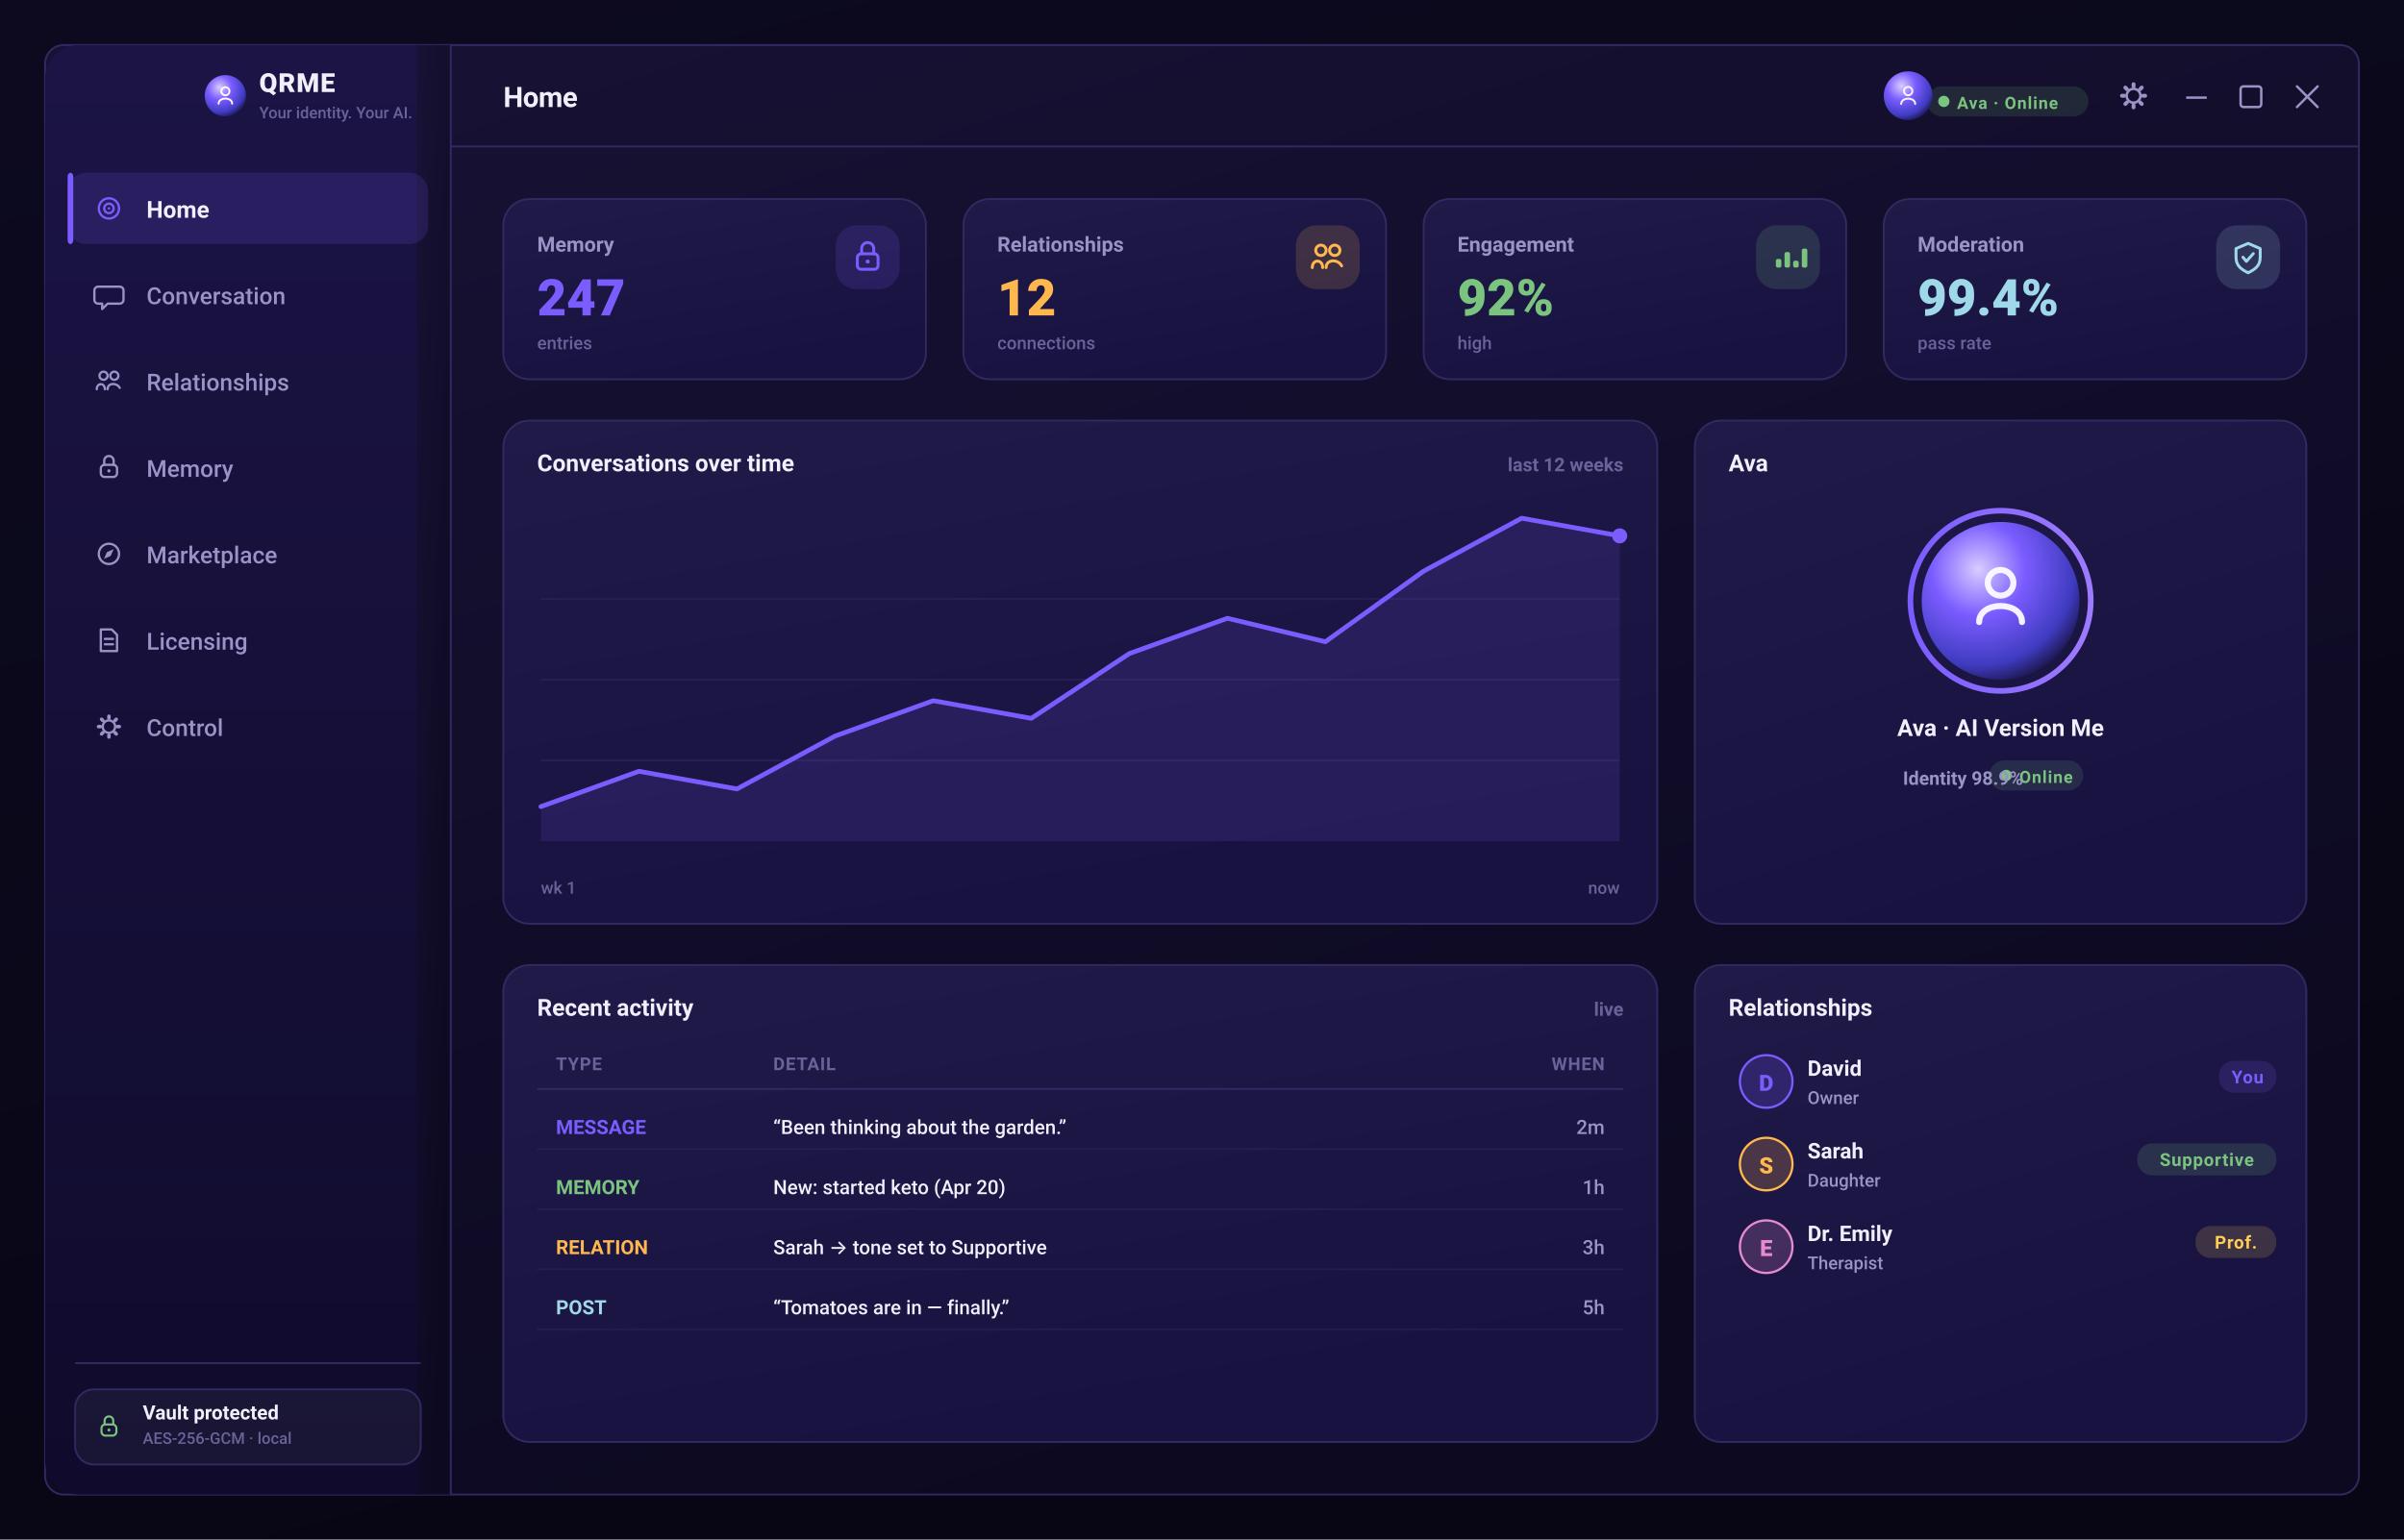
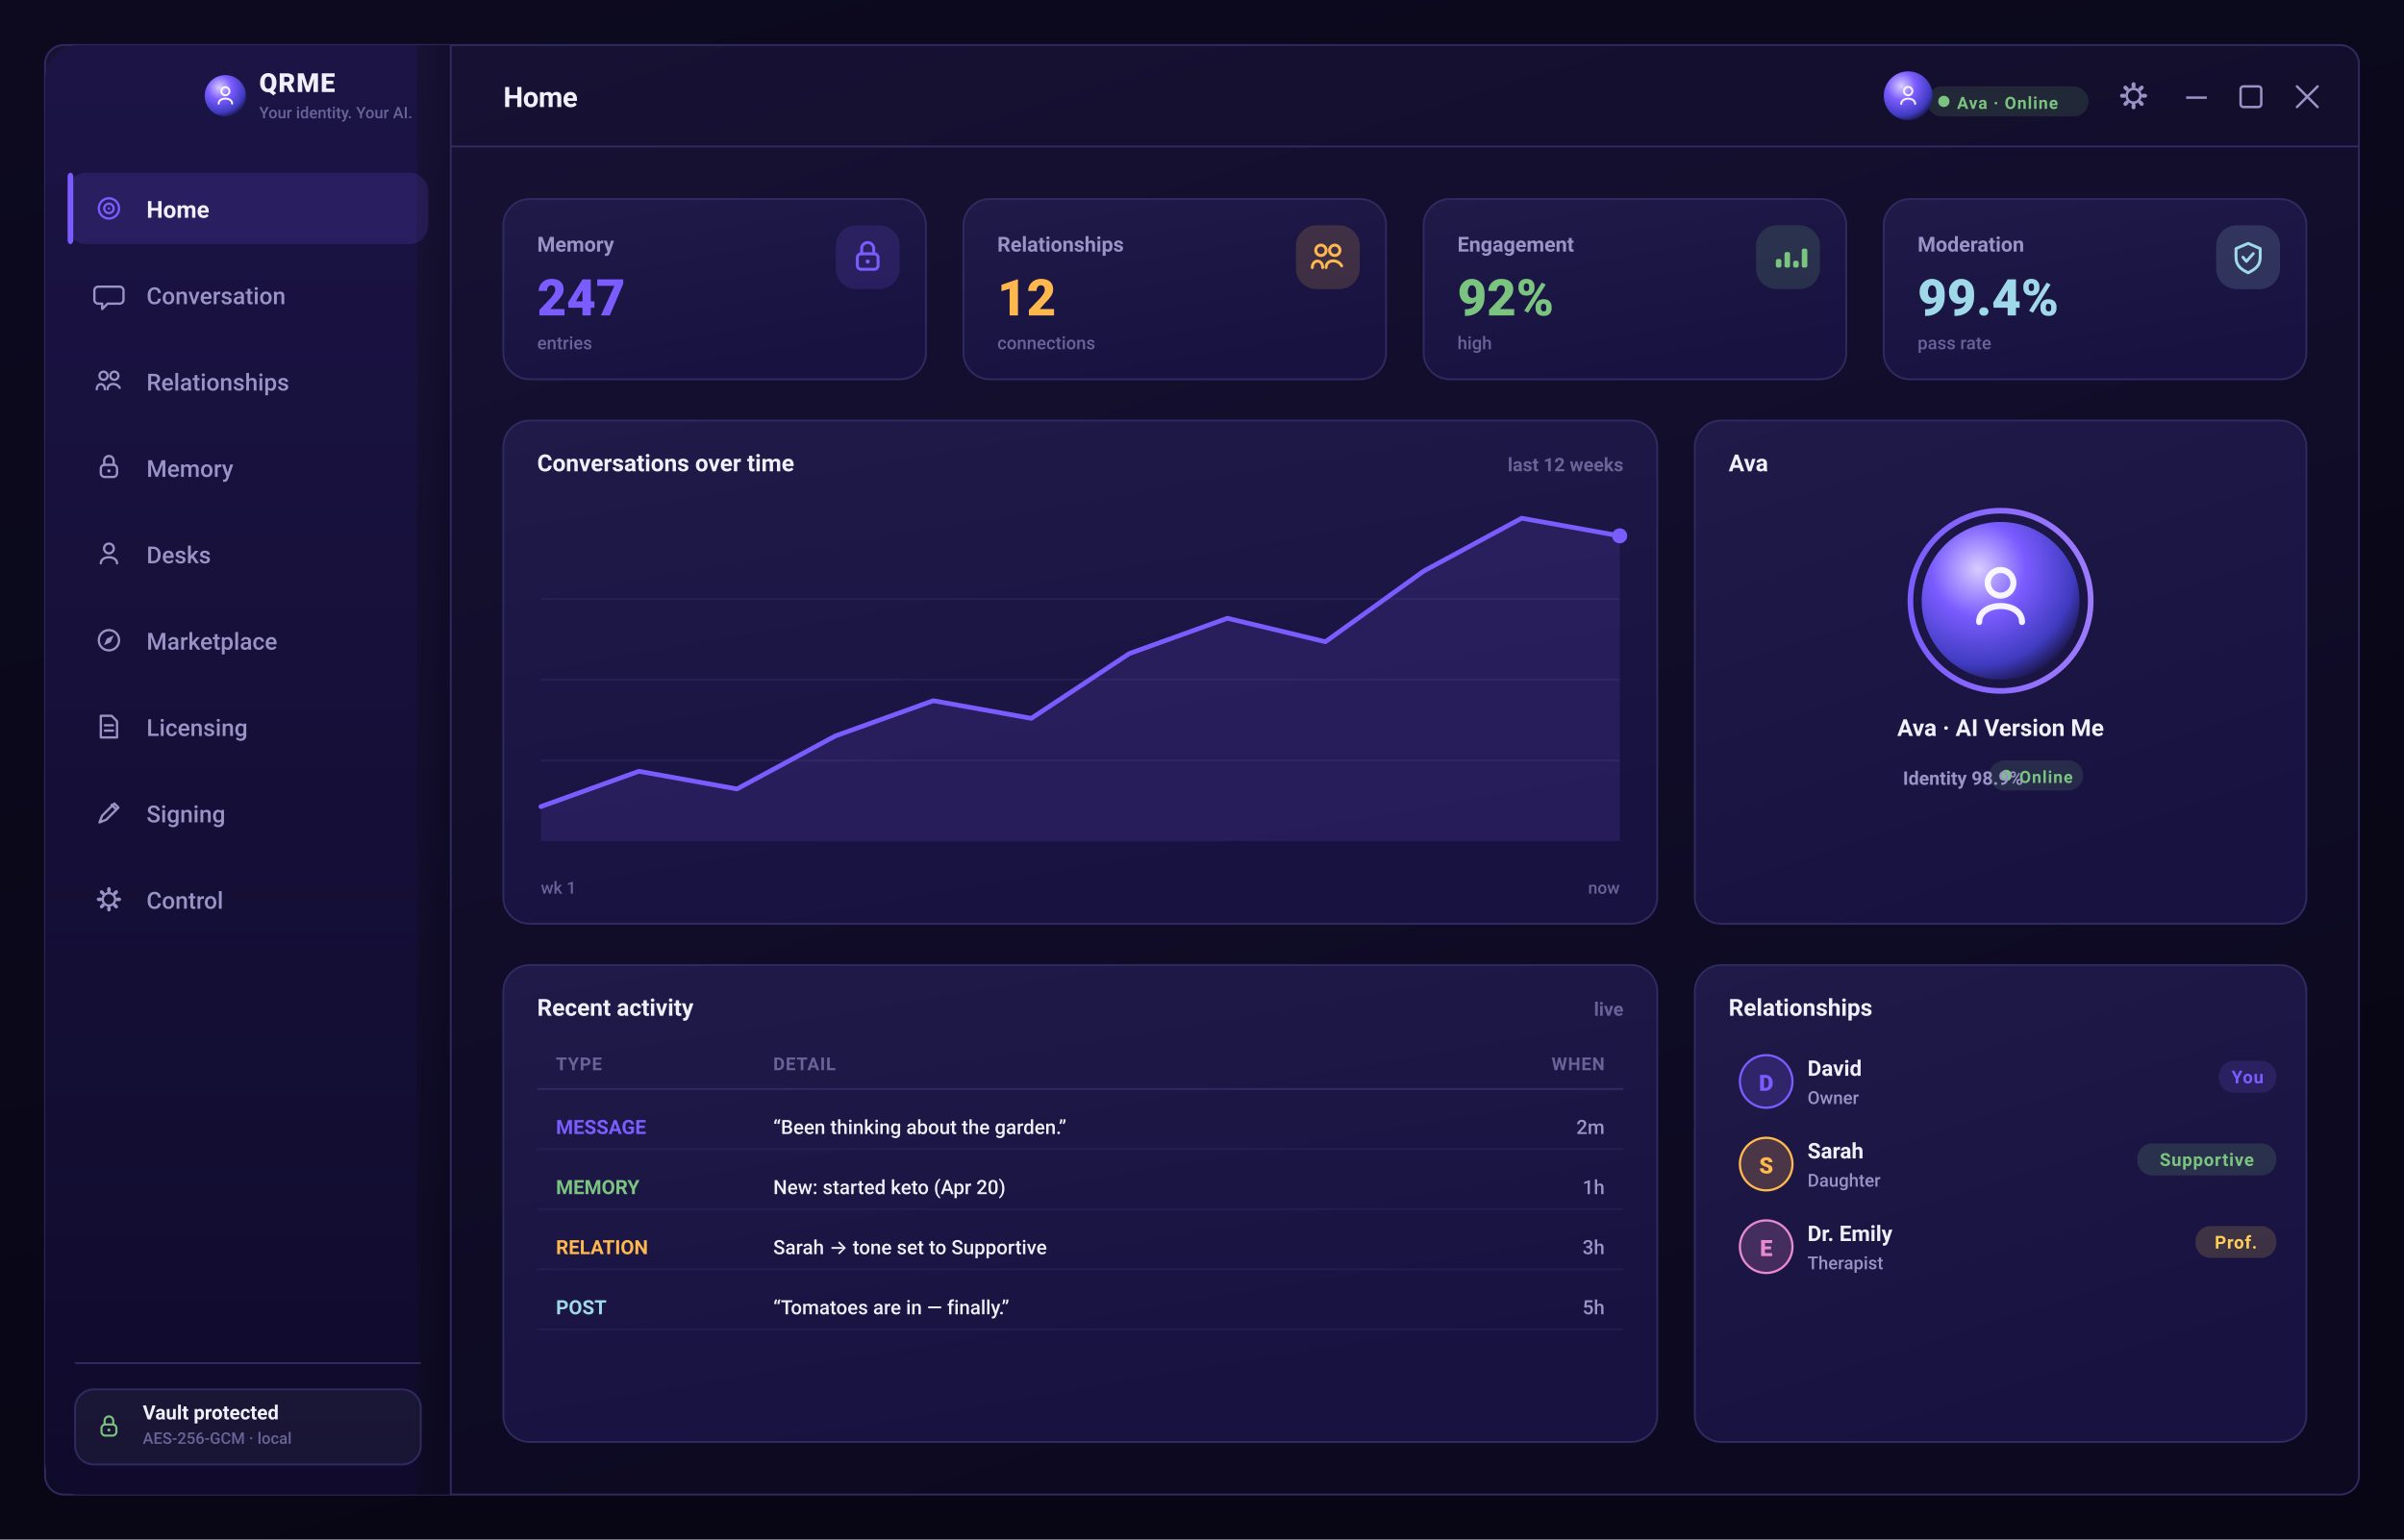
<svg xmlns="http://www.w3.org/2000/svg" width="1280" height="820" viewBox="0 0 1280 820" role="img" aria-label="QRME — Home">
  <defs>
    <linearGradient id="gPage" x1="0" y1="0" x2="0.4" y2="1">
      <stop offset="0" stop-color="#0d0a20" />
      <stop offset="1" stop-color="#080614" />
    </linearGradient>
    <linearGradient id="gScr" x1="0" y1="0" x2="0.5" y2="1">
      <stop offset="0" stop-color="#181235" />
      <stop offset="1" stop-color="#0c0920" />
    </linearGradient>
    <linearGradient id="gSide" x1="0" y1="0" x2="0" y2="1">
      <stop offset="0" stop-color="#1b1445" />
      <stop offset="1" stop-color="#100b2c" />
    </linearGradient>
    <linearGradient id="gCard" x1="0" y1="0" x2="0.4" y2="1">
      <stop offset="0" stop-color="#201a48" />
      <stop offset="1" stop-color="#181240" />
    </linearGradient>
    <linearGradient id="gBrand" x1="0" y1="0" x2="1" y2="0">
      <stop offset="0" stop-color="#7b5cff" />
      <stop offset="1" stop-color="#9d7bff" />
    </linearGradient>
    <linearGradient id="gAmber" x1="0" y1="0" x2="1" y2="0">
      <stop offset="0" stop-color="#ffb84d" />
      <stop offset="1" stop-color="#ffd27a" />
    </linearGradient>
    <radialGradient id="orb" cx="36%" cy="30%" r="78%">
      <stop offset="0" stop-color="#d9ccff" />
      <stop offset="38%" stop-color="#7b5cff" />
      <stop offset="78%" stop-color="#3f3bc0" />
      <stop offset="100%" stop-color="#140f34" />
    </radialGradient>
  </defs>
  <rect x="0.0" y="0.0" width="1280.0" height="820.0" rx="0" fill="url(#gPage)" />
  <rect x="24" y="24" width="1232" height="772" rx="10" fill="url(#gScr)" stroke="#302a60" stroke-width="1" />
  <rect x="24.0" y="24.0" width="216.0" height="772.0" rx="18" fill="url(#gSide)" />
  <rect x="222.0" y="24.0" width="18.0" height="772.0" rx="0" fill="url(#gScr)" />
  <line x1="240" y1="24" x2="240" y2="796" stroke="#302a60" stroke-width="1" />
  <line x1="240" y1="78" x2="1256" y2="78" stroke="#302a60" stroke-width="1" />
  <line x1="1164" y1="52" x2="1175" y2="52" stroke="#9a93c6" stroke-width="1.3" />
  <rect x="1193.0" y="46.0" width="11.0" height="11.0" rx="1.5" fill="none" stroke="#9a93c6" stroke-width="1.3" />
  <path d="M1223 46 l11 11 M1234 46 l-11 11" stroke="#9a93c6" stroke-width="1.3" stroke-linecap="round" />
  <circle cx="120" cy="51" r="11" fill="url(#orb)" />
  <circle cx="120" cy="48.6" r="2.16" fill="none" stroke="rgba(255,255,255,0.95)" stroke-width="1.02" stroke-linecap="round" stroke-linejoin="round" />
  <path d="M116.4 55.2 c0 -3.6 7.2 -3.6 7.2 0" fill="none" stroke="rgba(255,255,255,0.95)" stroke-width="1.02" stroke-linecap="round" stroke-linejoin="round" />
  <text x="138.0" y="49.0" font-family="-apple-system,BlinkMacSystemFont,'SF Pro Display','SF Pro Text','Segoe UI',Roboto,system-ui,sans-serif" font-size="14" font-weight="800" fill="#f2effc" text-anchor="start" letter-spacing="0.5">QRME</text>
  <text x="138.0" y="63.0" font-family="-apple-system,BlinkMacSystemFont,'SF Pro Display','SF Pro Text','Segoe UI',Roboto,system-ui,sans-serif" font-size="8.5" font-weight="500" fill="#6a6399" text-anchor="start">Your identity. Your AI.</text>
  <text x="268.0" y="57.0" font-family="-apple-system,BlinkMacSystemFont,'SF Pro Display','SF Pro Text','Segoe UI',Roboto,system-ui,sans-serif" font-size="15" font-weight="700" fill="#f2effc" text-anchor="start" letter-spacing="-0.2">Home</text>
  <rect x="1134.96" y="43.8" width="2.08" height="3.2" rx="1" transform="rotate(0 1136 51)" fill="#9a93c6" />
  <rect x="1134.96" y="43.8" width="2.08" height="3.2" rx="1" transform="rotate(45 1136 51)" fill="#9a93c6" />
  <rect x="1134.96" y="43.8" width="2.08" height="3.2" rx="1" transform="rotate(90 1136 51)" fill="#9a93c6" />
  <rect x="1134.96" y="43.8" width="2.08" height="3.2" rx="1" transform="rotate(135 1136 51)" fill="#9a93c6" />
  <rect x="1134.96" y="43.8" width="2.08" height="3.2" rx="1" transform="rotate(180 1136 51)" fill="#9a93c6" />
  <rect x="1134.96" y="43.8" width="2.08" height="3.2" rx="1" transform="rotate(225 1136 51)" fill="#9a93c6" />
  <rect x="1134.96" y="43.8" width="2.08" height="3.2" rx="1" transform="rotate(270 1136 51)" fill="#9a93c6" />
  <rect x="1134.96" y="43.8" width="2.08" height="3.2" rx="1" transform="rotate(315 1136 51)" fill="#9a93c6" />
  <circle cx="1136" cy="51" r="3.68" fill="none" stroke="#9a93c6" stroke-width="1.36" stroke-linecap="round" stroke-linejoin="round" />
  <rect x="1026.0" y="46.0" width="86.0" height="16.0" rx="8" fill="rgba(123,196,127,0.14)" />
  <circle cx="1035.0" cy="54" r="3" fill="#7bc47f" />
  <text x="1042.0" y="58.0" font-family="-apple-system,BlinkMacSystemFont,'SF Pro Display','SF Pro Text','Segoe UI',Roboto,system-ui,sans-serif" font-size="9" font-weight="700" fill="#7bc47f" text-anchor="start" letter-spacing="0.5">Ava · Online</text>
  <circle cx="1016" cy="51" r="13" fill="url(#orb)" />
  <circle cx="1016" cy="48.52" r="2.232" fill="none" stroke="rgba(255,255,255,0.9)" stroke-width="1.05" stroke-linecap="round" stroke-linejoin="round" />
  <path d="M1012.28 55.34 c0 -3.72 7.44 -3.72 7.44 0" fill="none" stroke="rgba(255,255,255,0.9)" stroke-width="1.05" stroke-linecap="round" stroke-linejoin="round" />
  <rect x="36.0" y="92.0" width="192.0" height="38.0" rx="10" fill="rgba(123,92,255,0.16)" />
  <rect x="36.0" y="92.0" width="3.0" height="38.0" rx="2" fill="#7b5cff" />
  <circle cx="58" cy="111" r="5.4" fill="none" stroke="#7b5cff" stroke-width="1.22" stroke-linecap="round" stroke-linejoin="round" />
  <circle cx="58" cy="111" r="2.52" fill="none" stroke="#7b5cff" stroke-width="1.22" stroke-linecap="round" stroke-linejoin="round" />
  <circle cx="58" cy="111" r="0.648" fill="#7b5cff" />
  <text x="78.0" y="116.0" font-family="-apple-system,BlinkMacSystemFont,'SF Pro Display','SF Pro Text','Segoe UI',Roboto,system-ui,sans-serif" font-size="12.5" font-weight="650" fill="#f2effc" text-anchor="start">Home</text>
  <path d="M52.24 152.68 h11.52 a2 2 0 0 1 2 2 v5.04 a2 2 0 0 1 -2 2 h-6.48 l-2.88 2.88 v-2.88 h-2.16 a2 2 0 0 1 -2 -2 v-5.04 a2 2 0 0 1 2 -2 Z" fill="none" stroke="#9a93c6" stroke-width="1.22" stroke-linecap="round" stroke-linejoin="round" />
  <text x="78.0" y="162.0" font-family="-apple-system,BlinkMacSystemFont,'SF Pro Display','SF Pro Text','Segoe UI',Roboto,system-ui,sans-serif" font-size="12.5" font-weight="500" fill="#9a93c6" text-anchor="start">Conversation</text>
  <circle cx="55.12" cy="200.12" r="2.16" fill="none" stroke="#9a93c6" stroke-width="1.22" stroke-linecap="round" stroke-linejoin="round" />
  <circle cx="60.88" cy="200.12" r="2.16" fill="none" stroke="#9a93c6" stroke-width="1.22" stroke-linecap="round" stroke-linejoin="round" />
  <path d="M51.52 207.32 c0 -3.6 4.32 -3.6 4.32 0 M57.28 207.32 c0 -3.6 5.04 -3.6 6.48 -0.72" fill="none" stroke="#9a93c6" stroke-width="1.22" stroke-linecap="round" stroke-linejoin="round" />
  <text x="78.0" y="208.0" font-family="-apple-system,BlinkMacSystemFont,'SF Pro Display','SF Pro Text','Segoe UI',Roboto,system-ui,sans-serif" font-size="12.5" font-weight="500" fill="#9a93c6" text-anchor="start">Relationships</text>
  <rect x="53.68" y="247.56" width="8.64" height="6.48" rx="2" fill="none" stroke="#9a93c6" stroke-width="1.22" stroke-linecap="round" stroke-linejoin="round" />
  <path d="M55.48 247.56 v-2.16 a2.52 2.52 0 0 1 5.04 0 v2.16" fill="none" stroke="#9a93c6" stroke-width="1.22" stroke-linecap="round" stroke-linejoin="round" />
  <circle cx="58" cy="250.8" r="0.864" fill="#9a93c6" />
  <text x="78.0" y="254.0" font-family="-apple-system,BlinkMacSystemFont,'SF Pro Display','SF Pro Text','Segoe UI',Roboto,system-ui,sans-serif" font-size="12.5" font-weight="500" fill="#9a93c6" text-anchor="start">Memory</text>
-   <circle cx="58" cy="295" r="5.4" fill="none" stroke="#9a93c6" stroke-width="1.22" stroke-linecap="round" stroke-linejoin="round" />
-   <path d="M60.52 292.48 l-1.584 3.6 -3.6 1.584 1.584 -3.6 Z" fill="#9a93c6" />
-   <text x="78.0" y="300.0" font-family="-apple-system,BlinkMacSystemFont,'SF Pro Display','SF Pro Text','Segoe UI',Roboto,system-ui,sans-serif" font-size="12.5" font-weight="500" fill="#9a93c6" text-anchor="start">Marketplace</text>
-   <path d="M53.68 335.24 h5.76 l2.88 2.88 v8.64 h-8.64 Z" fill="none" stroke="#9a93c6" stroke-width="1.22" stroke-linecap="round" stroke-linejoin="round" />
-   <path d="M55.84 340.28 h4.32 M55.84 343.16 h4.32" fill="none" stroke="#9a93c6" stroke-width="1.22" stroke-linecap="round" stroke-linejoin="round" />
-   <text x="78.0" y="346.0" font-family="-apple-system,BlinkMacSystemFont,'SF Pro Display','SF Pro Text','Segoe UI',Roboto,system-ui,sans-serif" font-size="12.5" font-weight="500" fill="#9a93c6" text-anchor="start">Licensing</text>
-   <rect x="57.064" y="380.52" width="1.872" height="2.88" rx="1" transform="rotate(0 58 387)" fill="#9a93c6" />
-   <rect x="57.064" y="380.52" width="1.872" height="2.88" rx="1" transform="rotate(45 58 387)" fill="#9a93c6" />
-   <rect x="57.064" y="380.52" width="1.872" height="2.88" rx="1" transform="rotate(90 58 387)" fill="#9a93c6" />
-   <rect x="57.064" y="380.52" width="1.872" height="2.88" rx="1" transform="rotate(135 58 387)" fill="#9a93c6" />
-   <rect x="57.064" y="380.52" width="1.872" height="2.88" rx="1" transform="rotate(180 58 387)" fill="#9a93c6" />
-   <rect x="57.064" y="380.52" width="1.872" height="2.88" rx="1" transform="rotate(225 58 387)" fill="#9a93c6" />
-   <rect x="57.064" y="380.52" width="1.872" height="2.88" rx="1" transform="rotate(270 58 387)" fill="#9a93c6" />
-   <rect x="57.064" y="380.52" width="1.872" height="2.88" rx="1" transform="rotate(315 58 387)" fill="#9a93c6" />
-   <circle cx="58" cy="387" r="3.312" fill="none" stroke="#9a93c6" stroke-width="1.22" stroke-linecap="round" stroke-linejoin="round" />
-   <text x="78.0" y="392.0" font-family="-apple-system,BlinkMacSystemFont,'SF Pro Display','SF Pro Text','Segoe UI',Roboto,system-ui,sans-serif" font-size="12.5" font-weight="500" fill="#9a93c6" text-anchor="start">Control</text>
+   <circle cx="58" cy="292.12" r="2.592" fill="none" stroke="#9a93c6" stroke-width="1.22" stroke-linecap="round" stroke-linejoin="round" />
+   <path d="M53.68 300.04 c0 -4.32 8.64 -4.32 8.64 0" fill="none" stroke="#9a93c6" stroke-width="1.22" stroke-linecap="round" stroke-linejoin="round" />
+   <text x="78.0" y="300.0" font-family="-apple-system,BlinkMacSystemFont,'SF Pro Display','SF Pro Text','Segoe UI',Roboto,system-ui,sans-serif" font-size="12.5" font-weight="500" fill="#9a93c6" text-anchor="start">Desks</text>
+   <circle cx="58" cy="341" r="5.4" fill="none" stroke="#9a93c6" stroke-width="1.22" stroke-linecap="round" stroke-linejoin="round" />
+   <path d="M60.52 338.48 l-1.584 3.6 -3.6 1.584 1.584 -3.6 Z" fill="#9a93c6" />
+   <text x="78.0" y="346.0" font-family="-apple-system,BlinkMacSystemFont,'SF Pro Display','SF Pro Text','Segoe UI',Roboto,system-ui,sans-serif" font-size="12.5" font-weight="500" fill="#9a93c6" text-anchor="start">Marketplace</text>
+   <path d="M53.68 381.24 h5.76 l2.88 2.88 v8.64 h-8.64 Z" fill="none" stroke="#9a93c6" stroke-width="1.22" stroke-linecap="round" stroke-linejoin="round" />
+   <path d="M55.84 386.28 h4.32 M55.84 389.16 h4.32" fill="none" stroke="#9a93c6" stroke-width="1.22" stroke-linecap="round" stroke-linejoin="round" />
+   <text x="78.0" y="392.0" font-family="-apple-system,BlinkMacSystemFont,'SF Pro Display','SF Pro Text','Segoe UI',Roboto,system-ui,sans-serif" font-size="12.5" font-weight="500" fill="#9a93c6" text-anchor="start">Licensing</text>
+   <path d="M52.96 438.04 l1.44 -3.6 6.48 -6.48 2.16 2.16 -6.48 6.48 -3.6 1.44 Z" fill="none" stroke="#9a93c6" stroke-width="1.22" stroke-linecap="round" stroke-linejoin="round" />
+   <path d="M59.44 428.68 l2.16 2.16" fill="none" stroke="#9a93c6" stroke-width="1.22" stroke-linecap="round" stroke-linejoin="round" />
+   <text x="78.0" y="438.0" font-family="-apple-system,BlinkMacSystemFont,'SF Pro Display','SF Pro Text','Segoe UI',Roboto,system-ui,sans-serif" font-size="12.5" font-weight="500" fill="#9a93c6" text-anchor="start">Signing</text>
+   <rect x="57.064" y="472.52" width="1.872" height="2.88" rx="1" transform="rotate(0 58 479)" fill="#9a93c6" />
+   <rect x="57.064" y="472.52" width="1.872" height="2.88" rx="1" transform="rotate(45 58 479)" fill="#9a93c6" />
+   <rect x="57.064" y="472.52" width="1.872" height="2.88" rx="1" transform="rotate(90 58 479)" fill="#9a93c6" />
+   <rect x="57.064" y="472.52" width="1.872" height="2.88" rx="1" transform="rotate(135 58 479)" fill="#9a93c6" />
+   <rect x="57.064" y="472.52" width="1.872" height="2.88" rx="1" transform="rotate(180 58 479)" fill="#9a93c6" />
+   <rect x="57.064" y="472.52" width="1.872" height="2.88" rx="1" transform="rotate(225 58 479)" fill="#9a93c6" />
+   <rect x="57.064" y="472.52" width="1.872" height="2.88" rx="1" transform="rotate(270 58 479)" fill="#9a93c6" />
+   <rect x="57.064" y="472.52" width="1.872" height="2.88" rx="1" transform="rotate(315 58 479)" fill="#9a93c6" />
+   <circle cx="58" cy="479" r="3.312" fill="none" stroke="#9a93c6" stroke-width="1.22" stroke-linecap="round" stroke-linejoin="round" />
+   <text x="78.0" y="484.0" font-family="-apple-system,BlinkMacSystemFont,'SF Pro Display','SF Pro Text','Segoe UI',Roboto,system-ui,sans-serif" font-size="12.5" font-weight="500" fill="#9a93c6" text-anchor="start">Control</text>
  <line x1="40" y1="726" x2="224" y2="726" stroke="#302a60" stroke-width="1" />
  <rect x="40.0" y="740.0" width="184.0" height="40.0" rx="10" fill="rgba(255,255,255,0.04)" stroke="#302a60" stroke-width="1" />
  <rect x="54.04" y="758.68" width="7.92" height="5.94" rx="2" fill="none" stroke="#7bc47f" stroke-width="1.12" stroke-linecap="round" stroke-linejoin="round" />
  <path d="M55.69 758.68 v-1.98 a2.31 2.31 0 0 1 4.62 0 v1.98" fill="none" stroke="#7bc47f" stroke-width="1.12" stroke-linecap="round" stroke-linejoin="round" />
  <circle cx="58" cy="761.65" r="0.792" fill="#7bc47f" />
  <text x="76.0" y="756.0" font-family="-apple-system,BlinkMacSystemFont,'SF Pro Display','SF Pro Text','Segoe UI',Roboto,system-ui,sans-serif" font-size="10.5" font-weight="650" fill="#f2effc" text-anchor="start">Vault protected</text>
  <text x="76.0" y="769.0" font-family="-apple-system,BlinkMacSystemFont,'SF Pro Display','SF Pro Text','Segoe UI',Roboto,system-ui,sans-serif" font-size="8.5" font-weight="500" fill="#6a6399" text-anchor="start">AES-256-GCM · local</text>
  <rect x="268.0" y="106.0" width="225.0" height="96.0" rx="14" fill="url(#gCard)" stroke="#302a60" stroke-width="1" />
  <text x="286.0" y="134.0" font-family="-apple-system,BlinkMacSystemFont,'SF Pro Display','SF Pro Text','Segoe UI',Roboto,system-ui,sans-serif" font-size="11" font-weight="600" fill="#9a93c6" text-anchor="start">Memory</text>
  <text x="286.0" y="168.0" font-family="-apple-system,BlinkMacSystemFont,'SF Pro Display','SF Pro Text','Segoe UI',Roboto,system-ui,sans-serif" font-size="27" font-weight="800" fill="#7b5cff" text-anchor="start">247</text>
  <text x="286.0" y="186.0" font-family="-apple-system,BlinkMacSystemFont,'SF Pro Display','SF Pro Text','Segoe UI',Roboto,system-ui,sans-serif" font-size="9.5" font-weight="500" fill="#6a6399" text-anchor="start">entries</text>
  <rect x="445.0" y="120.0" width="34.0" height="34.0" rx="11" fill="rgba(123,92,255,0.16)" />
  <rect x="456.48" y="135.16" width="11.04" height="8.28" rx="2" fill="none" stroke="#7b5cff" stroke-width="1.56" stroke-linecap="round" stroke-linejoin="round" />
  <path d="M458.78 135.16 v-2.76 a3.22 3.22 0 0 1 6.44 0 v2.76" fill="none" stroke="#7b5cff" stroke-width="1.56" stroke-linecap="round" stroke-linejoin="round" />
  <circle cx="462.0" cy="139.3" r="1.104" fill="#7b5cff" />
  <rect x="513.0" y="106.0" width="225.0" height="96.0" rx="14" fill="url(#gCard)" stroke="#302a60" stroke-width="1" />
  <text x="531.0" y="134.0" font-family="-apple-system,BlinkMacSystemFont,'SF Pro Display','SF Pro Text','Segoe UI',Roboto,system-ui,sans-serif" font-size="11" font-weight="600" fill="#9a93c6" text-anchor="start">Relationships</text>
  <text x="531.0" y="168.0" font-family="-apple-system,BlinkMacSystemFont,'SF Pro Display','SF Pro Text','Segoe UI',Roboto,system-ui,sans-serif" font-size="27" font-weight="800" fill="#ffb84d" text-anchor="start">12</text>
  <text x="531.0" y="186.0" font-family="-apple-system,BlinkMacSystemFont,'SF Pro Display','SF Pro Text','Segoe UI',Roboto,system-ui,sans-serif" font-size="9.5" font-weight="500" fill="#6a6399" text-anchor="start">connections</text>
  <rect x="690.0" y="120.0" width="34.0" height="34.0" rx="11" fill="rgba(255,184,77,0.16)" />
  <circle cx="703.32" cy="133.32" r="2.76" fill="none" stroke="#ffb84d" stroke-width="1.56" stroke-linecap="round" stroke-linejoin="round" />
  <circle cx="710.68" cy="133.32" r="2.76" fill="none" stroke="#ffb84d" stroke-width="1.56" stroke-linecap="round" stroke-linejoin="round" />
  <path d="M698.72 142.52 c0 -4.6 5.52 -4.6 5.52 0 M706.08 142.52 c0 -4.6 6.44 -4.6 8.28 -0.92" fill="none" stroke="#ffb84d" stroke-width="1.56" stroke-linecap="round" stroke-linejoin="round" />
  <rect x="758.0" y="106.0" width="225.0" height="96.0" rx="14" fill="url(#gCard)" stroke="#302a60" stroke-width="1" />
  <text x="776.0" y="134.0" font-family="-apple-system,BlinkMacSystemFont,'SF Pro Display','SF Pro Text','Segoe UI',Roboto,system-ui,sans-serif" font-size="11" font-weight="600" fill="#9a93c6" text-anchor="start">Engagement</text>
  <text x="776.0" y="168.0" font-family="-apple-system,BlinkMacSystemFont,'SF Pro Display','SF Pro Text','Segoe UI',Roboto,system-ui,sans-serif" font-size="27" font-weight="800" fill="#7bc47f" text-anchor="start">92%</text>
  <text x="776.0" y="186.0" font-family="-apple-system,BlinkMacSystemFont,'SF Pro Display','SF Pro Text','Segoe UI',Roboto,system-ui,sans-serif" font-size="9.5" font-weight="500" fill="#6a6399" text-anchor="start">high</text>
  <rect x="935.0" y="120.0" width="34.0" height="34.0" rx="11" fill="rgba(123,196,127,0.16)" />
  <rect x="945.56" y="137.92" width="2.944" height="4.6" rx="1" fill="#7bc47f" />
  <rect x="950.16" y="134.24" width="2.944" height="8.28" rx="1" fill="#7bc47f" />
  <rect x="954.76" y="138.84" width="2.944" height="3.68" rx="1" fill="#7bc47f" />
  <rect x="959.36" y="132.4" width="2.944" height="10.12" rx="1" fill="#7bc47f" />
  <rect x="1003.0" y="106.0" width="225.0" height="96.0" rx="14" fill="url(#gCard)" stroke="#302a60" stroke-width="1" />
  <text x="1021.0" y="134.0" font-family="-apple-system,BlinkMacSystemFont,'SF Pro Display','SF Pro Text','Segoe UI',Roboto,system-ui,sans-serif" font-size="11" font-weight="600" fill="#9a93c6" text-anchor="start">Moderation</text>
  <text x="1021.0" y="168.0" font-family="-apple-system,BlinkMacSystemFont,'SF Pro Display','SF Pro Text','Segoe UI',Roboto,system-ui,sans-serif" font-size="27" font-weight="800" fill="#9fd8e8" text-anchor="start">99.4%</text>
  <text x="1021.0" y="186.0" font-family="-apple-system,BlinkMacSystemFont,'SF Pro Display','SF Pro Text','Segoe UI',Roboto,system-ui,sans-serif" font-size="9.5" font-weight="500" fill="#6a6399" text-anchor="start">pass rate</text>
  <rect x="1180.0" y="120.0" width="34.0" height="34.0" rx="11" fill="rgba(159,216,232,0.16)" />
  <path d="M1197.0 129.64 l6.44 2.76 v4.6 c0 4.6 -2.76 6.44 -6.44 8.28 c-3.68 -1.84 -6.44 -3.68 -6.44 -8.28 v-4.6 Z" fill="none" stroke="#9fd8e8" stroke-width="1.56" stroke-linecap="round" stroke-linejoin="round" />
  <path d="M1194.24 137 l1.84 2.208 3.68 -4.14" fill="none" stroke="#9fd8e8" stroke-width="1.56" stroke-linecap="round" stroke-linejoin="round" />
  <rect x="268.0" y="224.0" width="614.4" height="268.0" rx="14" fill="url(#gCard)" stroke="#302a60" stroke-width="1" />
  <text x="286.0" y="251.0" font-family="-apple-system,BlinkMacSystemFont,'SF Pro Display','SF Pro Text','Segoe UI',Roboto,system-ui,sans-serif" font-size="12.5" font-weight="700" fill="#f2effc" text-anchor="start">Conversations over time</text>
  <text x="864.4" y="251.0" font-family="-apple-system,BlinkMacSystemFont,'SF Pro Display','SF Pro Text','Segoe UI',Roboto,system-ui,sans-serif" font-size="10" font-weight="600" fill="#6a6399" text-anchor="end">last 12 weeks</text>
  <line x1="288" y1="319.0" x2="862.4" y2="319.0" stroke="rgba(48,42,96,0.5)" stroke-width="1" />
  <line x1="288" y1="362.0" x2="862.4" y2="362.0" stroke="rgba(48,42,96,0.5)" stroke-width="1" />
  <line x1="288" y1="405.0" x2="862.4" y2="405.0" stroke="rgba(48,42,96,0.5)" stroke-width="1" />
  <polygon points="288,448 288.0,429.6 340.2,410.8 392.4,420.2 444.7,392.0 496.9,373.2 549.1,382.6 601.3,348.1 653.5,329.3 705.7,341.8 758.0,304.2 810.2,276.0 862.4,285.4 862.4,448" fill="rgba(123,92,255,0.13)" />
  <polyline points="288.0,429.6 340.2,410.8 392.4,420.2 444.7,392.0 496.9,373.2 549.1,382.6 601.3,348.1 653.5,329.3 705.7,341.8 758.0,304.2 810.2,276.0 862.4,285.4" fill="none" stroke="#7b5cff" stroke-width="2.5" stroke-linejoin="round" stroke-linecap="round" />
  <circle cx="862.4" cy="285.4" r="4" fill="#7b5cff" />
  <text x="288.0" y="476.0" font-family="-apple-system,BlinkMacSystemFont,'SF Pro Display','SF Pro Text','Segoe UI',Roboto,system-ui,sans-serif" font-size="9" font-weight="500" fill="#6a6399" text-anchor="start">wk 1</text>
  <text x="862.4" y="476.0" font-family="-apple-system,BlinkMacSystemFont,'SF Pro Display','SF Pro Text','Segoe UI',Roboto,system-ui,sans-serif" font-size="9" font-weight="500" fill="#6a6399" text-anchor="end">now</text>
  <rect x="902.4" y="224.0" width="325.6" height="268.0" rx="14" fill="url(#gCard)" stroke="#302a60" stroke-width="1" />
  <text x="920.4" y="251.0" font-family="-apple-system,BlinkMacSystemFont,'SF Pro Display','SF Pro Text','Segoe UI',Roboto,system-ui,sans-serif" font-size="12.5" font-weight="700" fill="#f2effc" text-anchor="start">Ava</text>
  <circle cx="1065.2" cy="320" r="42" fill="url(#orb)" />
  <circle cx="1065.2" cy="310.4" r="6.84" fill="none" stroke="rgba(255,255,255,0.92)" stroke-width="3.23" stroke-linecap="round" stroke-linejoin="round" />
  <path d="M1053.8 331.3 c0 -11.4 22.8 -11.4 22.8 0" fill="none" stroke="rgba(255,255,255,0.92)" stroke-width="3.23" stroke-linecap="round" stroke-linejoin="round" />
  <circle cx="1065.2" cy="320" r="48" fill="none" stroke="url(#gBrand)" stroke-width="3" />
  <text x="1065.2" y="392.0" font-family="-apple-system,BlinkMacSystemFont,'SF Pro Display','SF Pro Text','Segoe UI',Roboto,system-ui,sans-serif" font-size="12.5" font-weight="700" fill="#f2effc" text-anchor="middle">Ava · AI Version Me</text>
  <rect x="1059.2" y="405.0" width="50.0" height="16.0" rx="8" fill="rgba(123,196,127,0.14)" />
  <circle cx="1068.2" cy="413" r="3" fill="#7bc47f" />
  <text x="1075.2" y="417.0" font-family="-apple-system,BlinkMacSystemFont,'SF Pro Display','SF Pro Text','Segoe UI',Roboto,system-ui,sans-serif" font-size="9" font-weight="700" fill="#7bc47f" text-anchor="start" letter-spacing="0.5">Online</text>
  <text x="1013.2" y="418.0" font-family="-apple-system,BlinkMacSystemFont,'SF Pro Display','SF Pro Text','Segoe UI',Roboto,system-ui,sans-serif" font-size="10" font-weight="600" fill="#9a93c6" text-anchor="start">Identity 98.9%</text>
  <rect x="268.0" y="514.0" width="614.4" height="254.0" rx="14" fill="url(#gCard)" stroke="#302a60" stroke-width="1" />
  <text x="286.0" y="541.0" font-family="-apple-system,BlinkMacSystemFont,'SF Pro Display','SF Pro Text','Segoe UI',Roboto,system-ui,sans-serif" font-size="12.5" font-weight="700" fill="#f2effc" text-anchor="start">Recent activity</text>
  <text x="864.4" y="541.0" font-family="-apple-system,BlinkMacSystemFont,'SF Pro Display','SF Pro Text','Segoe UI',Roboto,system-ui,sans-serif" font-size="10" font-weight="600" fill="#6a6399" text-anchor="end">live</text>
  <text x="296.0" y="570.0" font-family="-apple-system,BlinkMacSystemFont,'SF Pro Display','SF Pro Text','Segoe UI',Roboto,system-ui,sans-serif" font-size="9.5" font-weight="700" fill="#6a6399" text-anchor="start" letter-spacing="0.4">TYPE</text>
  <text x="411.7" y="570.0" font-family="-apple-system,BlinkMacSystemFont,'SF Pro Display','SF Pro Text','Segoe UI',Roboto,system-ui,sans-serif" font-size="9.5" font-weight="700" fill="#6a6399" text-anchor="start" letter-spacing="0.4">DETAIL</text>
  <text x="854.4" y="570.0" font-family="-apple-system,BlinkMacSystemFont,'SF Pro Display','SF Pro Text','Segoe UI',Roboto,system-ui,sans-serif" font-size="9.5" font-weight="700" fill="#6a6399" text-anchor="end" letter-spacing="0.4">WHEN</text>
  <line x1="286" y1="580" x2="864.4" y2="580" stroke="#302a60" stroke-width="1" />
  <text x="296.0" y="604.0" font-family="-apple-system,BlinkMacSystemFont,'SF Pro Display','SF Pro Text','Segoe UI',Roboto,system-ui,sans-serif" font-size="10.5" font-weight="700" fill="#7b5cff" text-anchor="start">MESSAGE</text>
  <text x="411.7" y="604.0" font-family="-apple-system,BlinkMacSystemFont,'SF Pro Display','SF Pro Text','Segoe UI',Roboto,system-ui,sans-serif" font-size="10.5" font-weight="500" fill="#f2effc" text-anchor="start">“Been thinking about the garden.”</text>
  <text x="854.4" y="604.0" font-family="-apple-system,BlinkMacSystemFont,'SF Pro Display','SF Pro Text','Segoe UI',Roboto,system-ui,sans-serif" font-size="10.5" font-weight="500" fill="#9a93c6" text-anchor="end">2m</text>
  <line x1="286" y1="612" x2="864.4" y2="612" stroke="rgba(48,42,96,0.45)" stroke-width="1" />
  <text x="296.0" y="636.0" font-family="-apple-system,BlinkMacSystemFont,'SF Pro Display','SF Pro Text','Segoe UI',Roboto,system-ui,sans-serif" font-size="10.5" font-weight="700" fill="#7bc47f" text-anchor="start">MEMORY</text>
  <text x="411.7" y="636.0" font-family="-apple-system,BlinkMacSystemFont,'SF Pro Display','SF Pro Text','Segoe UI',Roboto,system-ui,sans-serif" font-size="10.5" font-weight="500" fill="#f2effc" text-anchor="start">New: started keto (Apr 20)</text>
  <text x="854.4" y="636.0" font-family="-apple-system,BlinkMacSystemFont,'SF Pro Display','SF Pro Text','Segoe UI',Roboto,system-ui,sans-serif" font-size="10.5" font-weight="500" fill="#9a93c6" text-anchor="end">1h</text>
  <line x1="286" y1="644" x2="864.4" y2="644" stroke="rgba(48,42,96,0.45)" stroke-width="1" />
  <text x="296.0" y="668.0" font-family="-apple-system,BlinkMacSystemFont,'SF Pro Display','SF Pro Text','Segoe UI',Roboto,system-ui,sans-serif" font-size="10.5" font-weight="700" fill="#ffb84d" text-anchor="start">RELATION</text>
  <text x="411.7" y="668.0" font-family="-apple-system,BlinkMacSystemFont,'SF Pro Display','SF Pro Text','Segoe UI',Roboto,system-ui,sans-serif" font-size="10.5" font-weight="500" fill="#f2effc" text-anchor="start">Sarah → tone set to Supportive</text>
  <text x="854.4" y="668.0" font-family="-apple-system,BlinkMacSystemFont,'SF Pro Display','SF Pro Text','Segoe UI',Roboto,system-ui,sans-serif" font-size="10.5" font-weight="500" fill="#9a93c6" text-anchor="end">3h</text>
  <line x1="286" y1="676" x2="864.4" y2="676" stroke="rgba(48,42,96,0.45)" stroke-width="1" />
  <text x="296.0" y="700.0" font-family="-apple-system,BlinkMacSystemFont,'SF Pro Display','SF Pro Text','Segoe UI',Roboto,system-ui,sans-serif" font-size="10.5" font-weight="700" fill="#9fd8e8" text-anchor="start">POST</text>
  <text x="411.7" y="700.0" font-family="-apple-system,BlinkMacSystemFont,'SF Pro Display','SF Pro Text','Segoe UI',Roboto,system-ui,sans-serif" font-size="10.5" font-weight="500" fill="#f2effc" text-anchor="start">“Tomatoes are in — finally.”</text>
  <text x="854.4" y="700.0" font-family="-apple-system,BlinkMacSystemFont,'SF Pro Display','SF Pro Text','Segoe UI',Roboto,system-ui,sans-serif" font-size="10.5" font-weight="500" fill="#9a93c6" text-anchor="end">5h</text>
  <line x1="286" y1="708" x2="864.4" y2="708" stroke="rgba(48,42,96,0.45)" stroke-width="1" />
  <rect x="902.4" y="514.0" width="325.6" height="254.0" rx="14" fill="url(#gCard)" stroke="#302a60" stroke-width="1" />
  <text x="920.4" y="541.0" font-family="-apple-system,BlinkMacSystemFont,'SF Pro Display','SF Pro Text','Segoe UI',Roboto,system-ui,sans-serif" font-size="12.5" font-weight="700" fill="#f2effc" text-anchor="start">Relationships</text>
  <circle cx="940.4" cy="576" r="14" fill="rgba(123,92,255,0.2)" stroke="#7b5cff" stroke-width="1.2" />
  <text x="940.4" y="581.0" font-family="-apple-system,BlinkMacSystemFont,'SF Pro Display','SF Pro Text','Segoe UI',Roboto,system-ui,sans-serif" font-size="12" font-weight="800" fill="#7b5cff" text-anchor="middle">D</text>
  <text x="962.4" y="573.0" font-family="-apple-system,BlinkMacSystemFont,'SF Pro Display','SF Pro Text','Segoe UI',Roboto,system-ui,sans-serif" font-size="11.5" font-weight="700" fill="#f2effc" text-anchor="start">David</text>
  <text x="962.4" y="588.0" font-family="-apple-system,BlinkMacSystemFont,'SF Pro Display','SF Pro Text','Segoe UI',Roboto,system-ui,sans-serif" font-size="9.5" font-weight="500" fill="#9a93c6" text-anchor="start">Owner</text>
  <rect x="1181.4" y="565.0" width="30.6" height="17.0" rx="8" fill="rgba(123,92,255,0.16)" />
  <text x="1196.7" y="577.0" font-family="-apple-system,BlinkMacSystemFont,'SF Pro Display','SF Pro Text','Segoe UI',Roboto,system-ui,sans-serif" font-size="9.5" font-weight="700" fill="#7b5cff" text-anchor="middle" letter-spacing="0.4">You</text>
  <circle cx="940.4" cy="620" r="14" fill="rgba(255,184,77,0.2)" stroke="#ffb84d" stroke-width="1.2" />
  <text x="940.4" y="625.0" font-family="-apple-system,BlinkMacSystemFont,'SF Pro Display','SF Pro Text','Segoe UI',Roboto,system-ui,sans-serif" font-size="12" font-weight="800" fill="#ffb84d" text-anchor="middle">S</text>
  <text x="962.4" y="617.0" font-family="-apple-system,BlinkMacSystemFont,'SF Pro Display','SF Pro Text','Segoe UI',Roboto,system-ui,sans-serif" font-size="11.5" font-weight="700" fill="#f2effc" text-anchor="start">Sarah</text>
  <text x="962.4" y="632.0" font-family="-apple-system,BlinkMacSystemFont,'SF Pro Display','SF Pro Text','Segoe UI',Roboto,system-ui,sans-serif" font-size="9.5" font-weight="500" fill="#9a93c6" text-anchor="start">Daughter</text>
  <rect x="1138.0" y="609.0" width="74.0" height="17.0" rx="8" fill="rgba(123,196,127,0.16)" />
  <text x="1175.0" y="621.0" font-family="-apple-system,BlinkMacSystemFont,'SF Pro Display','SF Pro Text','Segoe UI',Roboto,system-ui,sans-serif" font-size="9.5" font-weight="700" fill="#7bc47f" text-anchor="middle" letter-spacing="0.4">Supportive</text>
  <circle cx="940.4" cy="664" r="14" fill="rgba(231,139,208,0.2)" stroke="#e78bd0" stroke-width="1.2" />
  <text x="940.4" y="669.0" font-family="-apple-system,BlinkMacSystemFont,'SF Pro Display','SF Pro Text','Segoe UI',Roboto,system-ui,sans-serif" font-size="12" font-weight="800" fill="#e78bd0" text-anchor="middle">E</text>
  <text x="962.4" y="661.0" font-family="-apple-system,BlinkMacSystemFont,'SF Pro Display','SF Pro Text','Segoe UI',Roboto,system-ui,sans-serif" font-size="11.5" font-weight="700" fill="#f2effc" text-anchor="start">Dr. Emily</text>
  <text x="962.4" y="676.0" font-family="-apple-system,BlinkMacSystemFont,'SF Pro Display','SF Pro Text','Segoe UI',Roboto,system-ui,sans-serif" font-size="9.5" font-weight="500" fill="#9a93c6" text-anchor="start">Therapist</text>
  <rect x="1169.0" y="653.0" width="43.0" height="17.0" rx="8" fill="rgba(255,206,84,0.16)" />
  <text x="1190.5" y="665.0" font-family="-apple-system,BlinkMacSystemFont,'SF Pro Display','SF Pro Text','Segoe UI',Roboto,system-ui,sans-serif" font-size="9.5" font-weight="700" fill="#ffce54" text-anchor="middle" letter-spacing="0.4">Prof.</text>
</svg>
